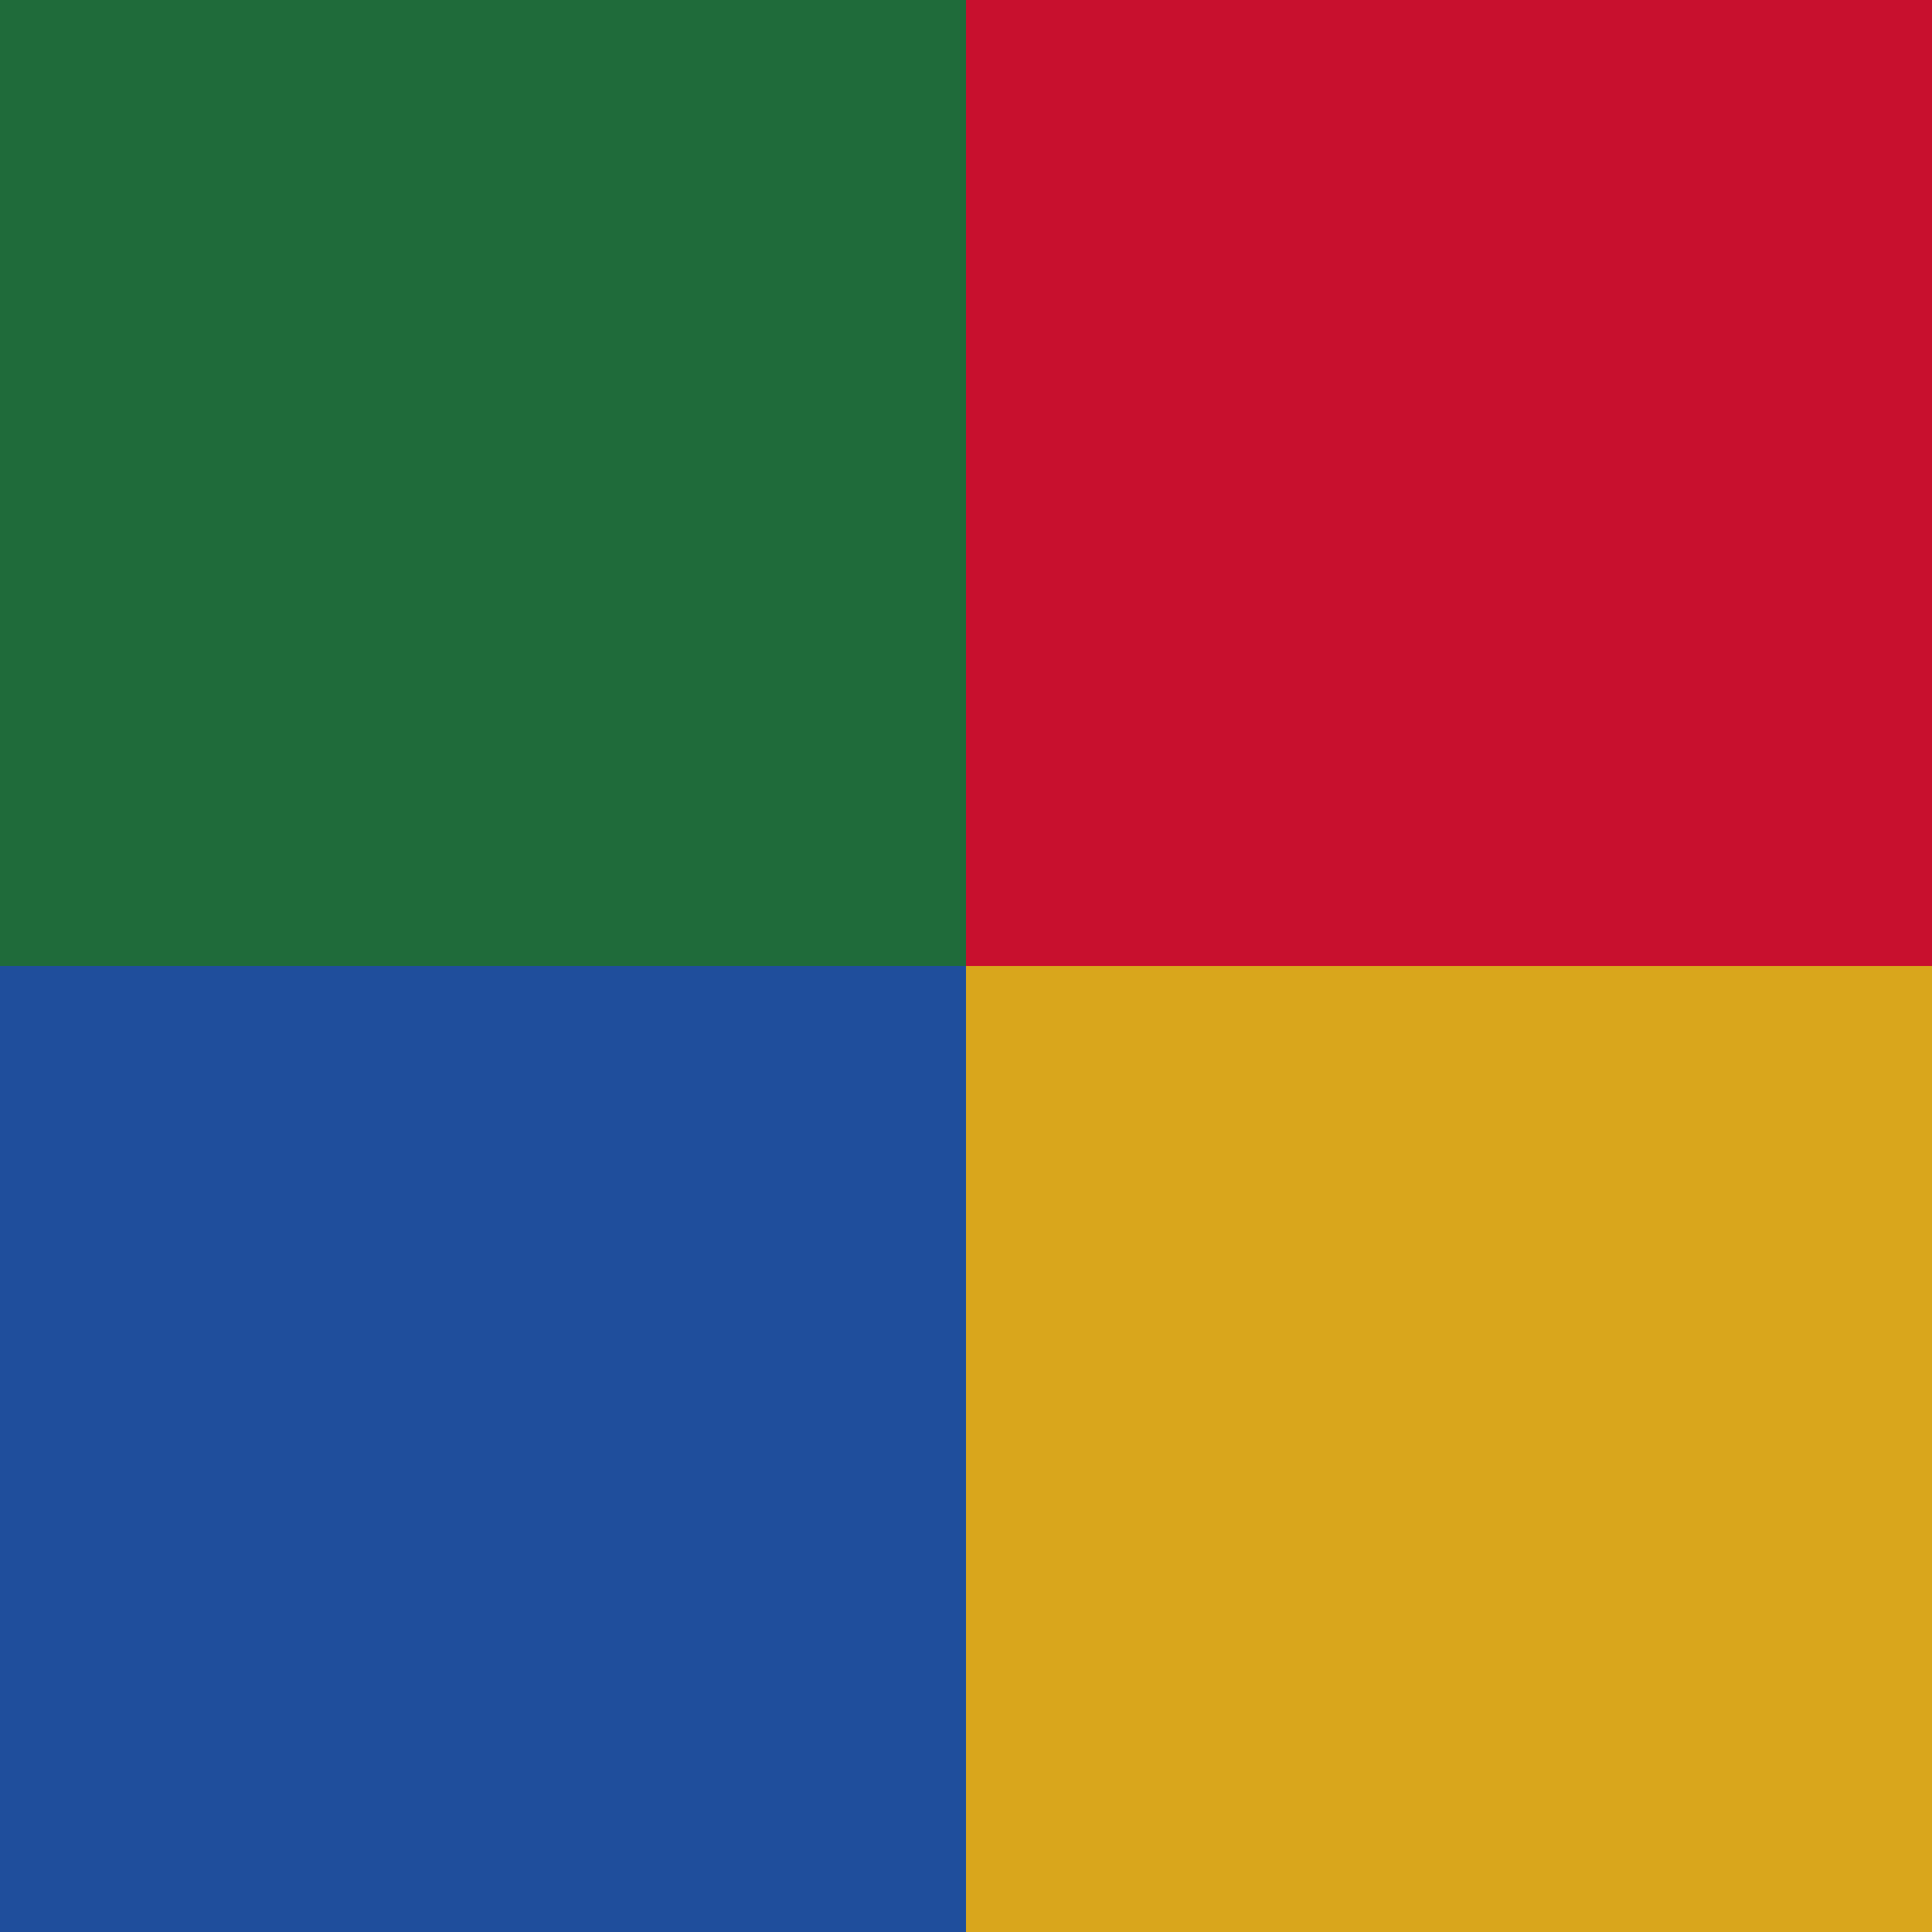
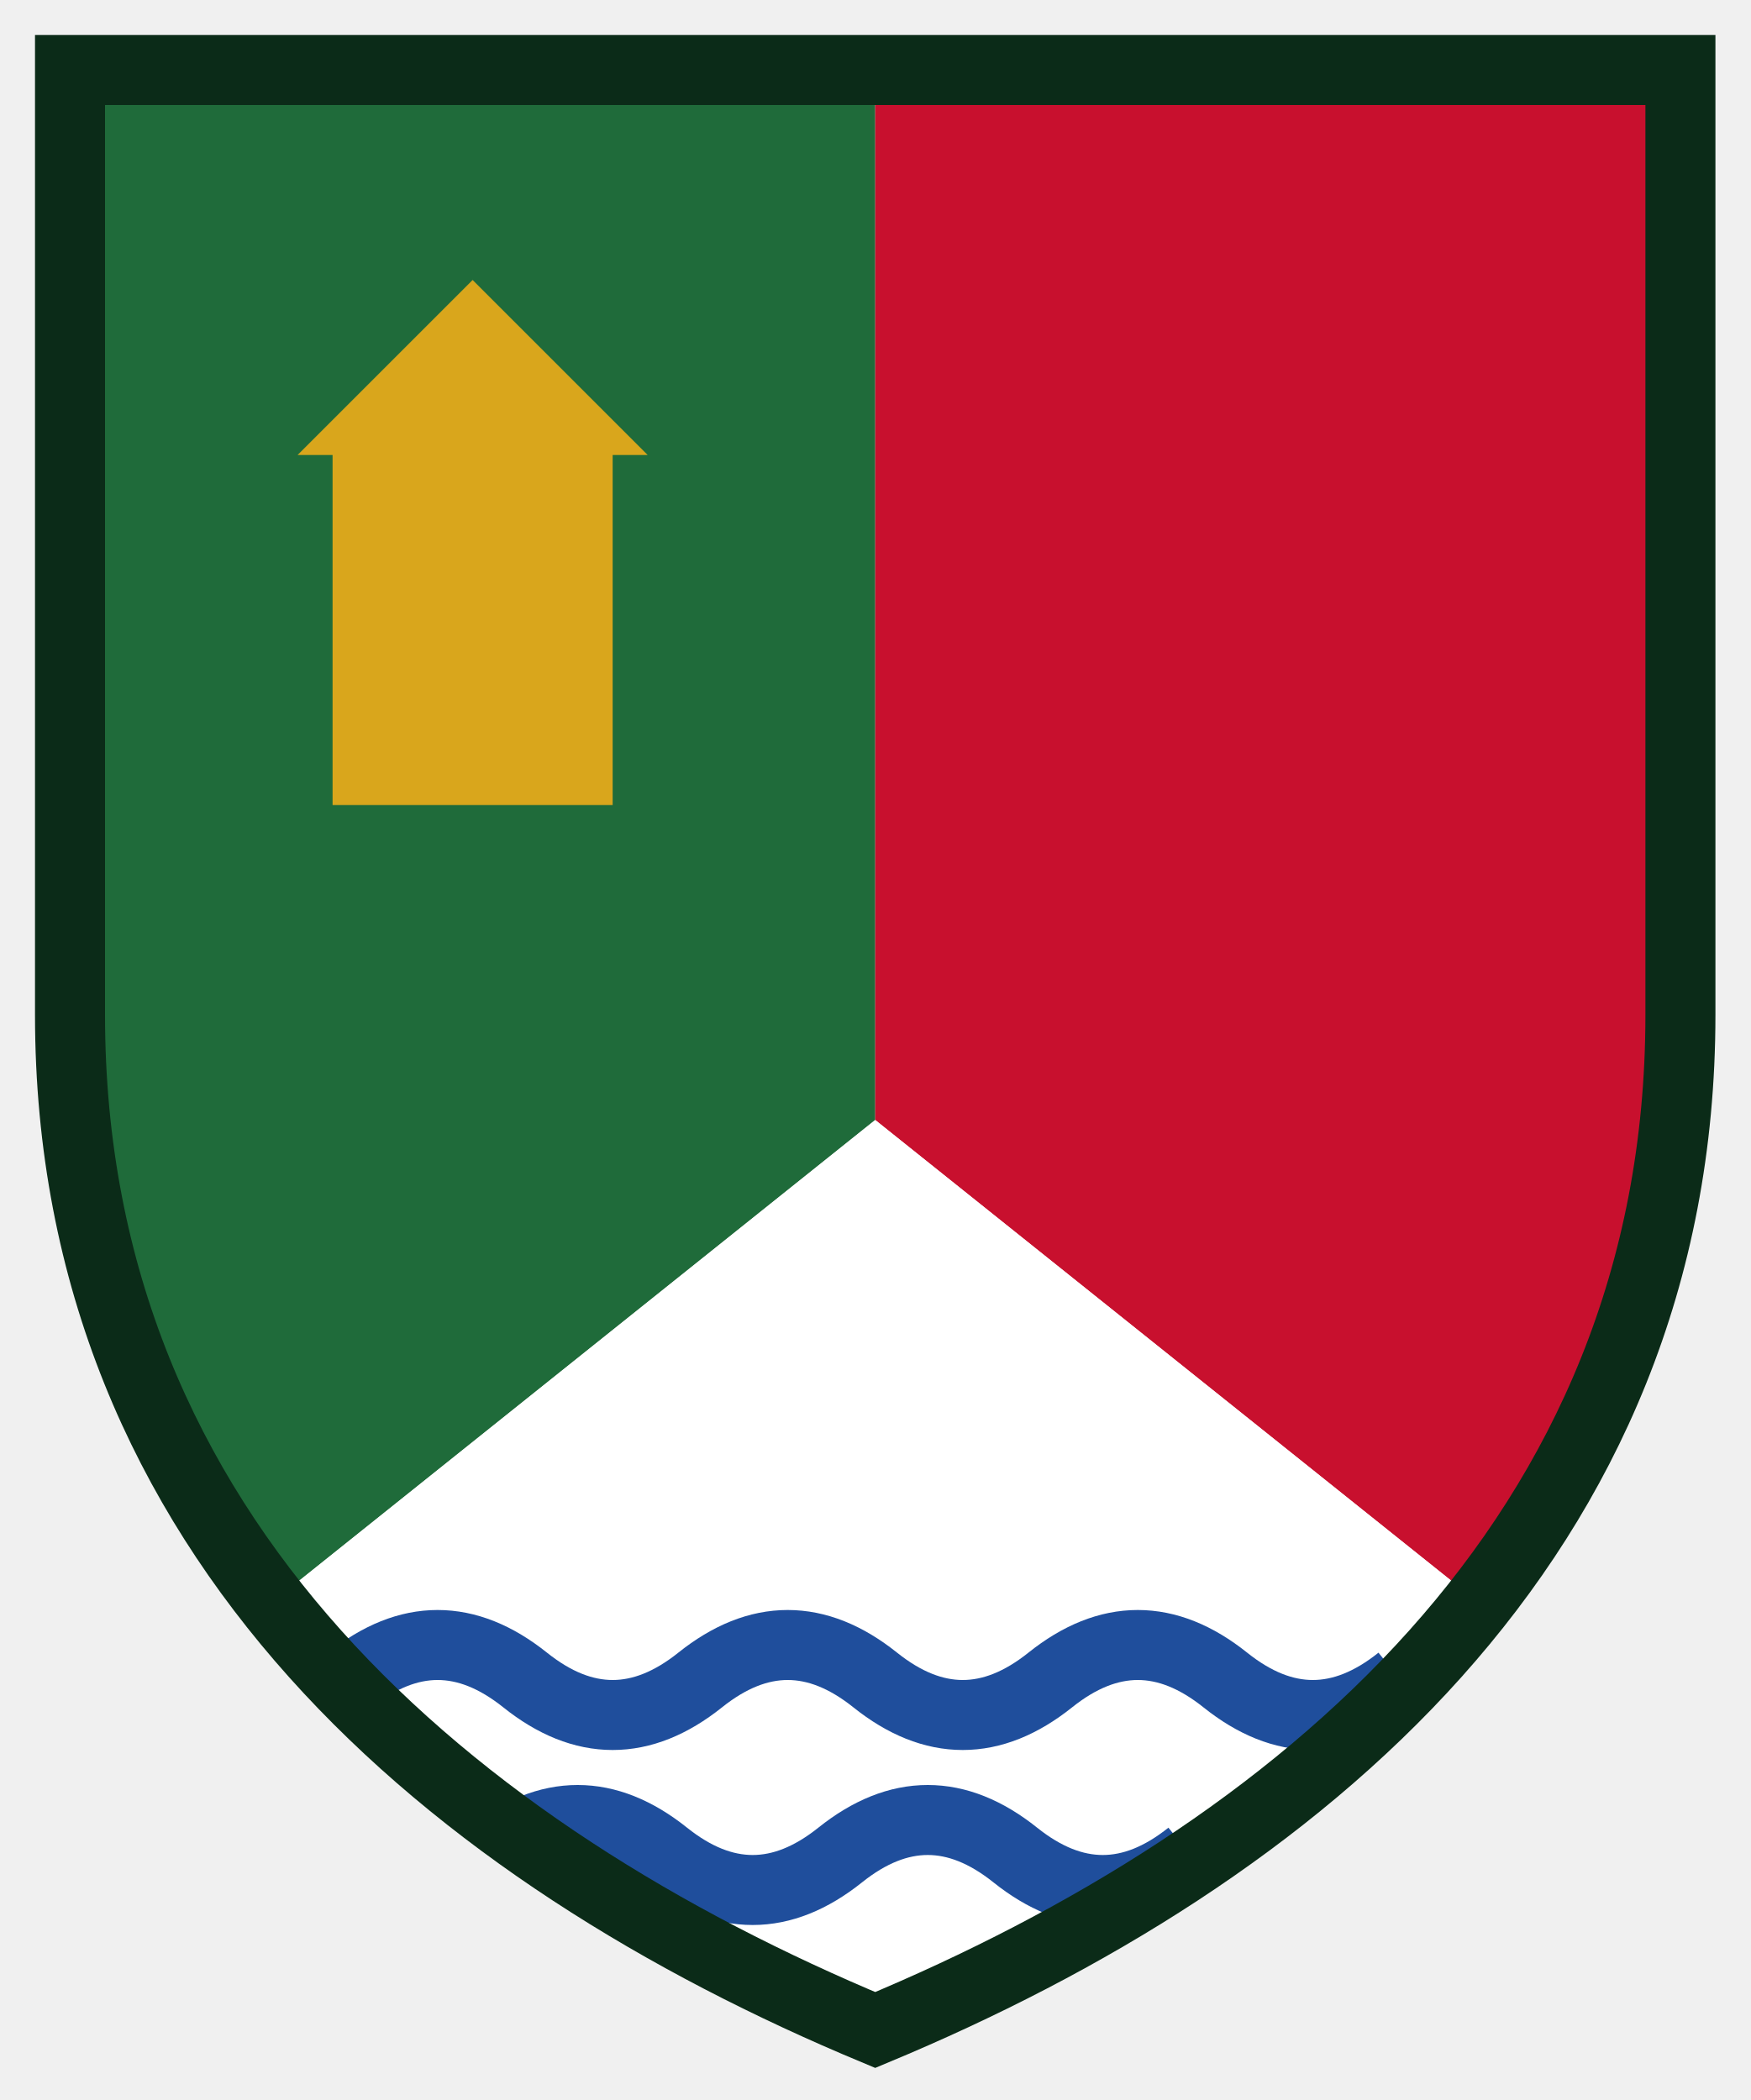
- <svg xmlns="http://www.w3.org/2000/svg" viewBox="0 0 14 14">
-   <rect width="7" height="7" fill="#1f6b3a" />
-   <rect x="7" width="7" height="7" fill="#c8102e" />
-   <rect y="7" width="7" height="7" fill="#1f4e9c" />
-   <rect x="7" y="7" width="7" height="7" fill="#d9a61c" />
+ <svg xmlns="http://www.w3.org/2000/svg" viewBox="0 0 100 120">
+   <defs>
+     <clipPath id="c">
+       <path d="M4 4H96V58C96 88 74 106 50 116C26 106 4 88 4 58Z" />
+     </clipPath>
+   </defs>
+   <g clip-path="url(#c)">
+     <path d="M0 0H50V64L0 104Z" fill="#1f6b3a" />
+     <path d="M50 0H100V104L50 64Z" fill="#c8102e" />
+     <path d="M0 104L50 64L100 104V120H0Z" fill="#fff" />
+     <path d="M17 26L27 16L37 26Z M19 26h16v20H19z" fill="#d9a61c" />
+     <g fill="none" stroke="#1f4e9c" stroke-width="4">
+       <path d="M20 96q5-4 10 0t10 0t10 0t10 0t10 0t10 0" />
+       <path d="M28 106q5-4 10 0t10 0t10 0t10 0" />
+     </g>
+   </g>
+   <path d="M4 4H96V58C96 88 74 106 50 116C26 106 4 88 4 58Z" fill="none" stroke="#0b2b18" stroke-width="4" />
</svg>
